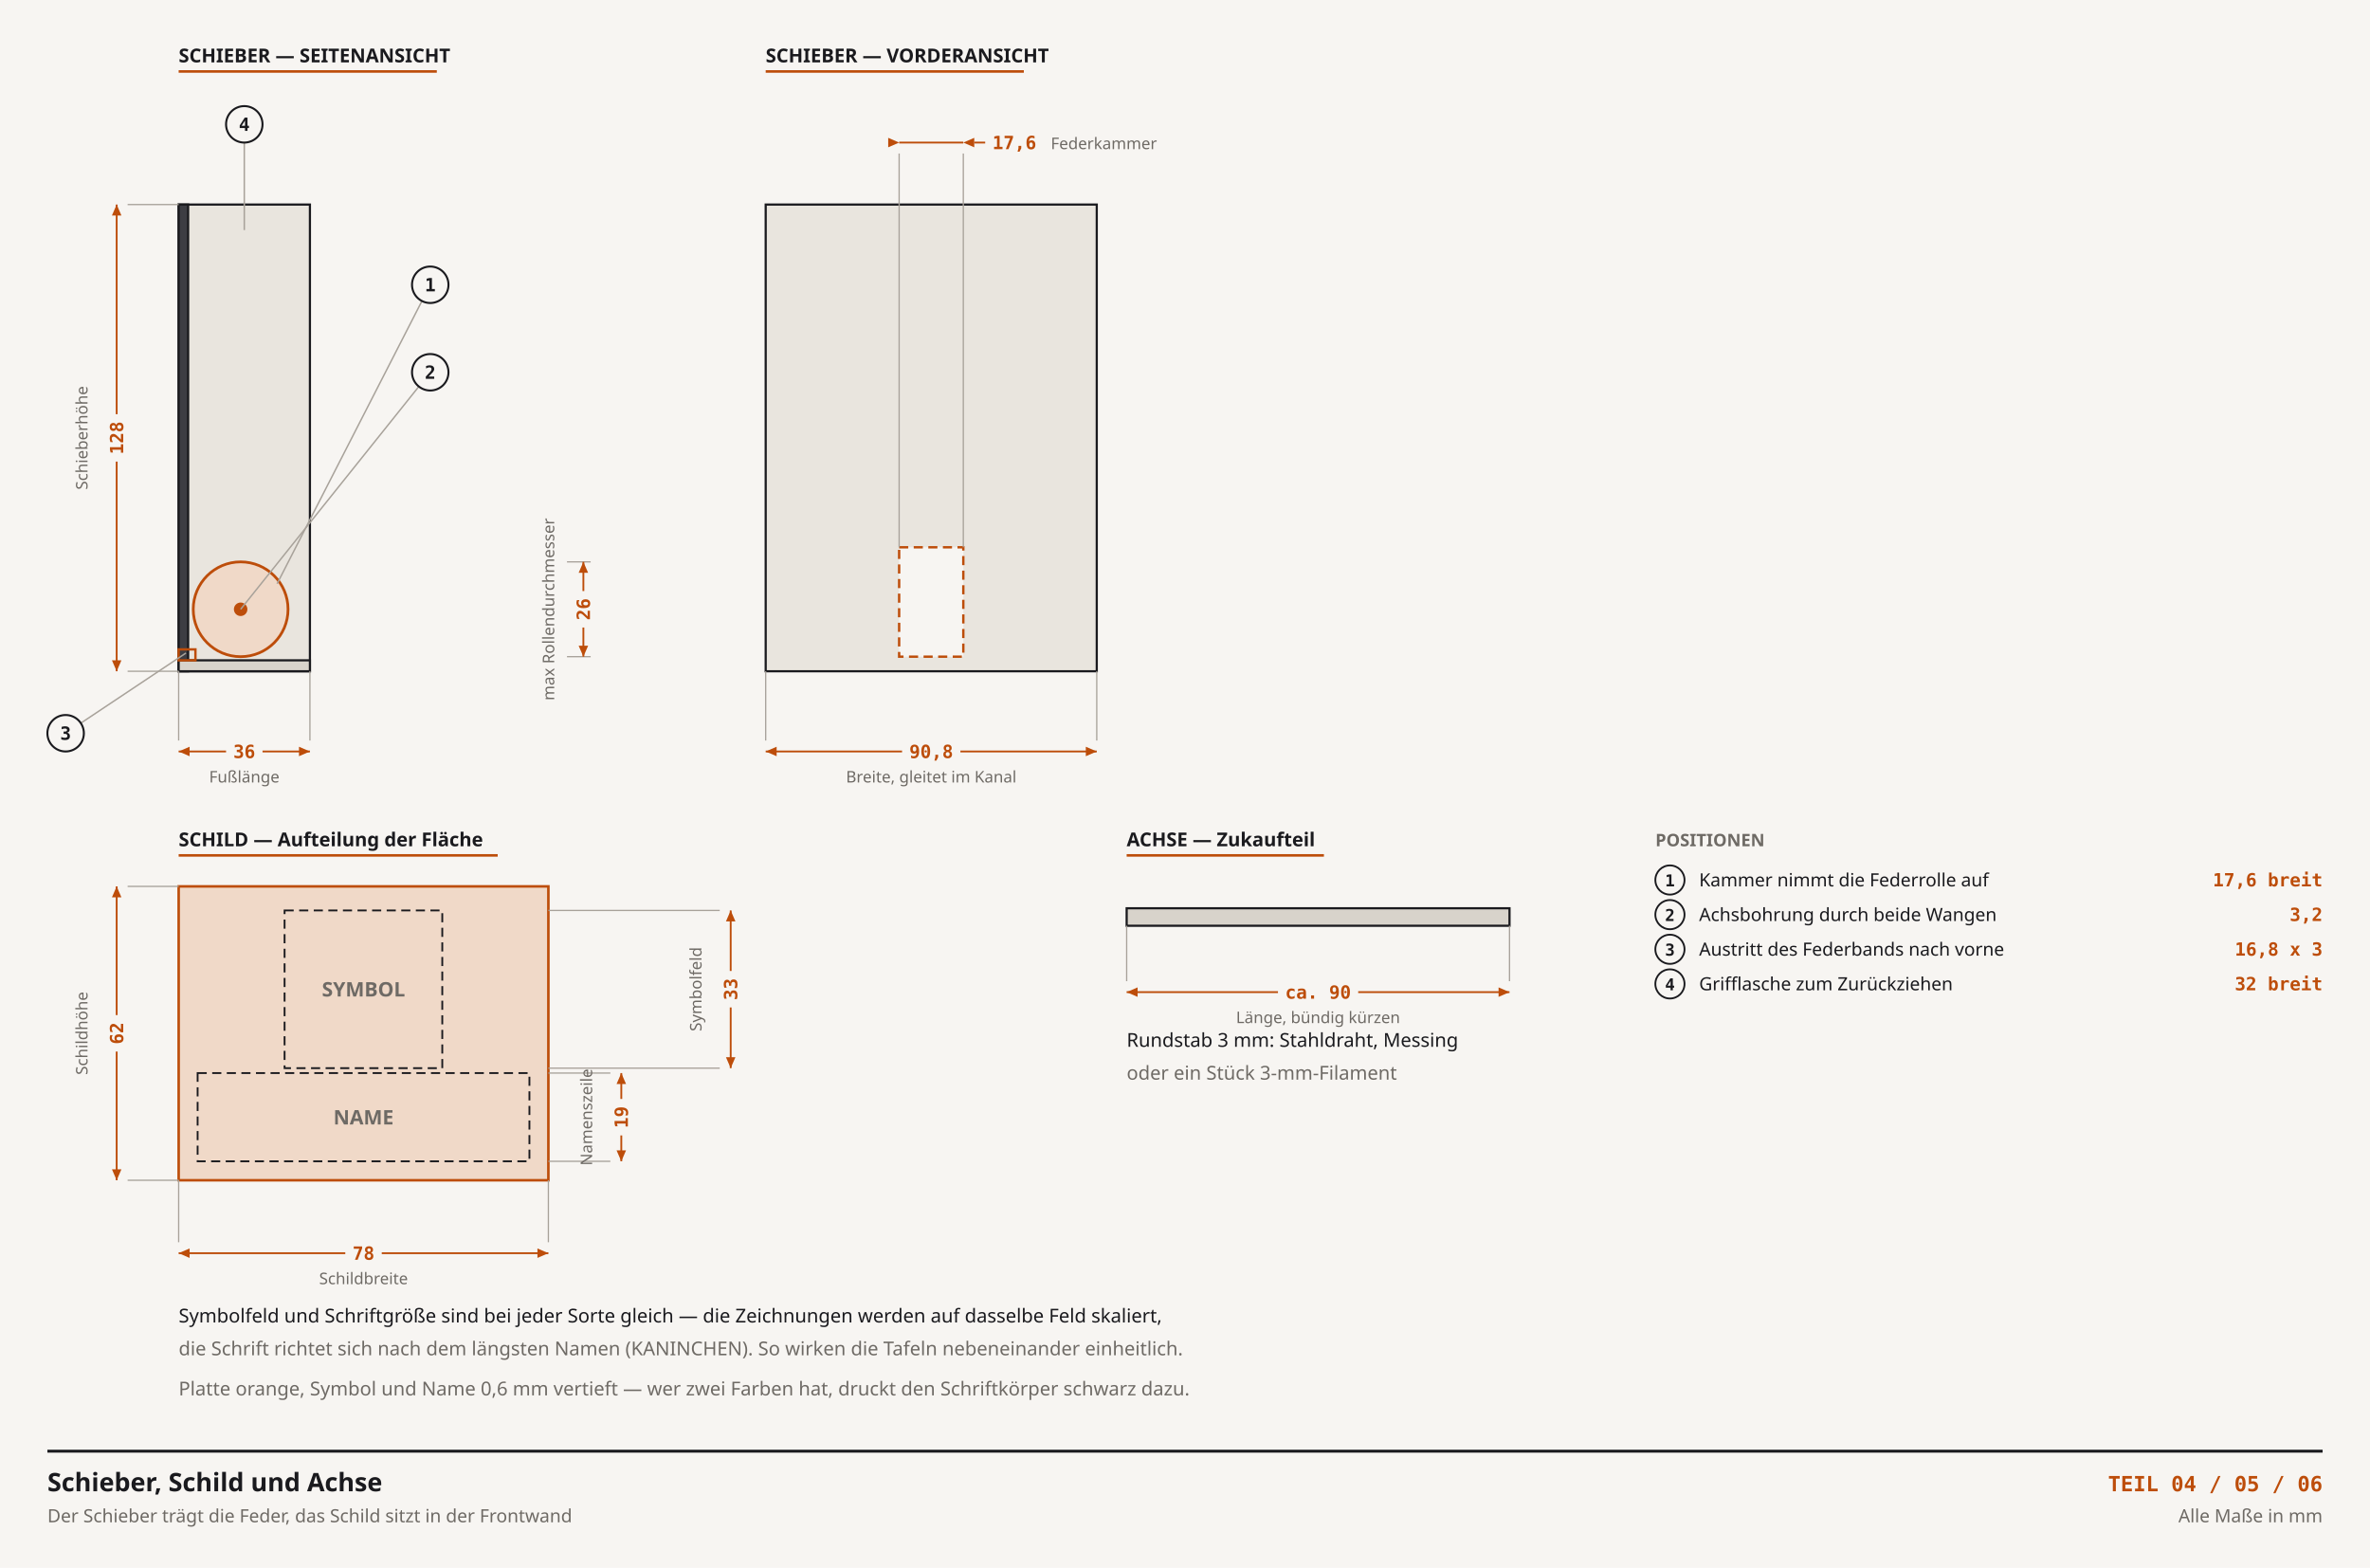
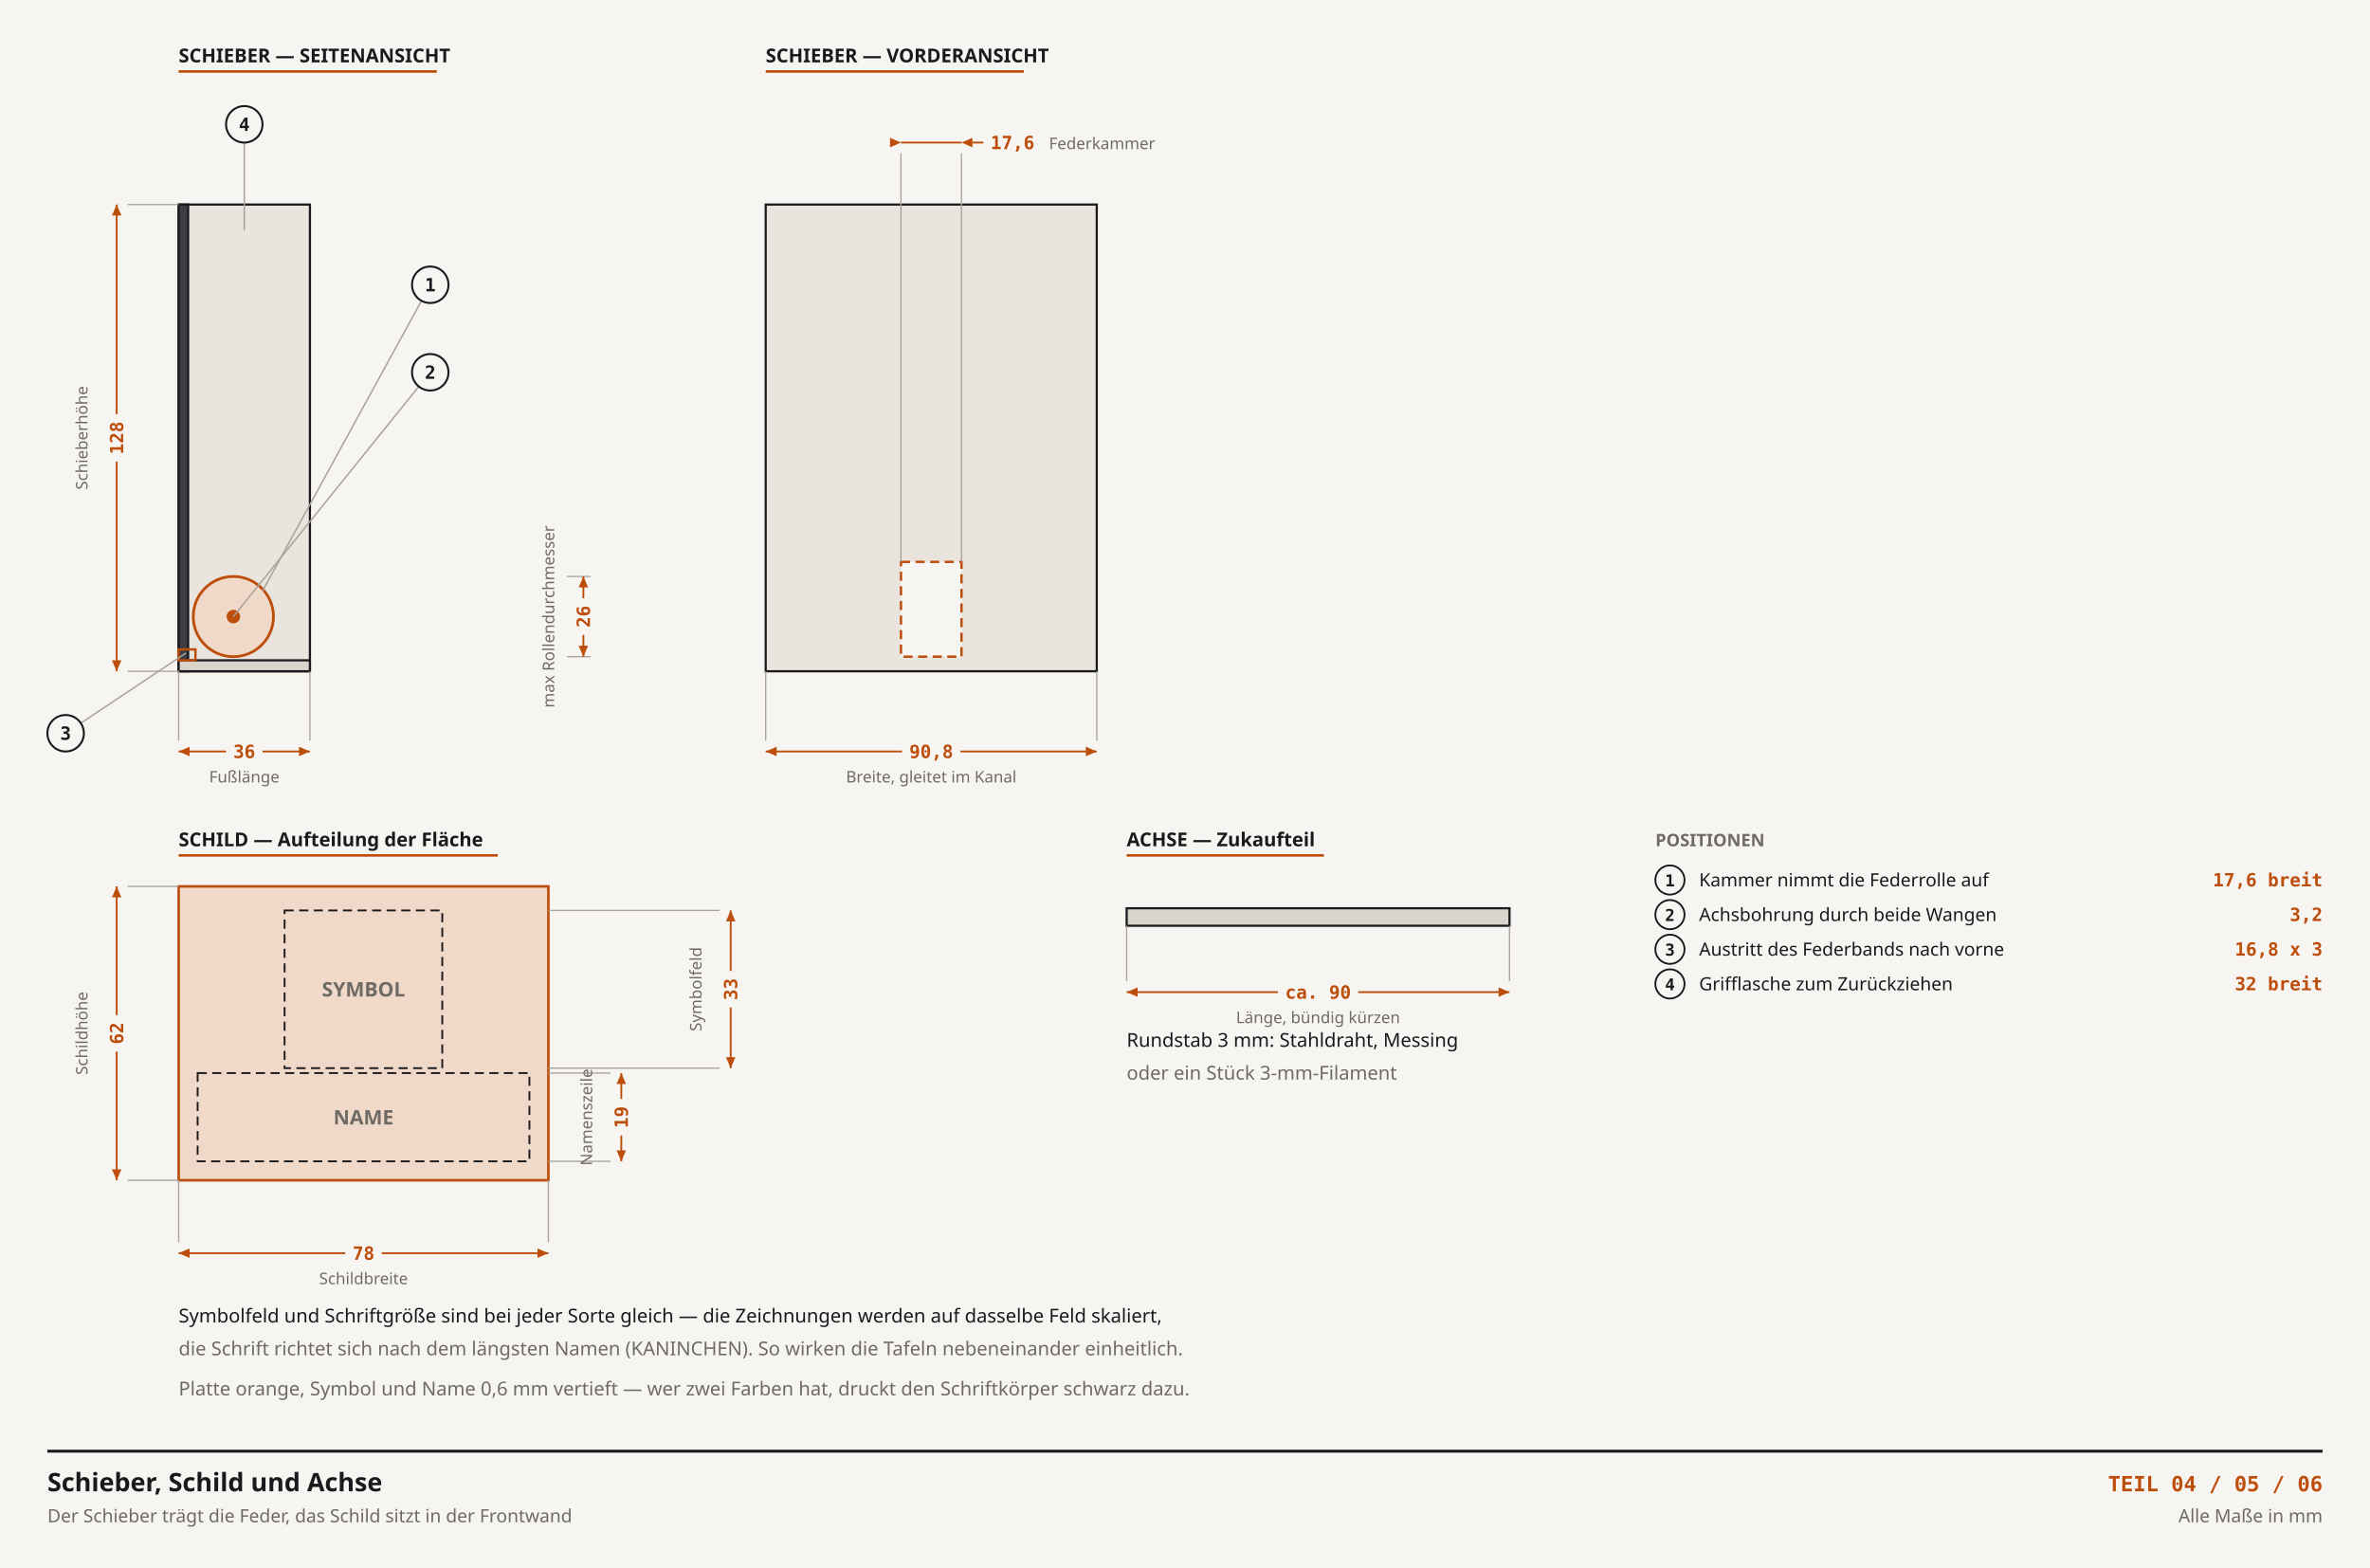
<svg xmlns="http://www.w3.org/2000/svg" width="1300" height="860" viewBox="0 0 1300 860">
  <rect width="1300" height="860" fill="#f7f5f2" />
  <g transform="translate(-20.0,16.2)">
    <text x="118.0" y="18.0" font-size="10.5" text-anchor="start" fill="#1a1a1e" font-weight="700" font-family="ui-sans-serif, system-ui, sans-serif">SCHIEBER — SEITENANSICHT</text>
    <line x1="118.0" y1="23.0" x2="259.6" y2="23.0" stroke="#bd4d0a" stroke-width="1.4" />
    <rect x="118.0" y="96.0" width="72.0" height="256.0" fill="#e9e5de" stroke="#1a1a1e" stroke-width="1.2" />
    <rect x="118.0" y="96.0" width="5.2" height="256.0" fill="#3d3d43" stroke="#1a1a1e" stroke-width="1.2" />
    <rect x="118.0" y="346.0" width="72.0" height="6.0" fill="#d8d3cb" stroke="#1a1a1e" stroke-width="1.2" />
-     <circle cx="152.0" cy="318.0" r="26.0" fill="#f0d9c8" stroke="#bd4d0a" stroke-width="1.5" />
-     <circle cx="152.0" cy="318.0" r="3.2" fill="#bd4d0a" stroke="#bd4d0a" stroke-width="1.0" />
+     <circle cx="148.0" cy="322.0" r="22.0" fill="#f0d9c8" stroke="#bd4d0a" stroke-width="1.5" />
+     <circle cx="148.0" cy="322.0" r="3.2" fill="#bd4d0a" stroke="#bd4d0a" stroke-width="1.0" />
    <rect x="118.0" y="340.0" width="9.2" height="6.0" fill="none" stroke="#bd4d0a" stroke-width="1.3" />
-     <line x1="172.0" y1="304.0" x2="256.0" y2="140.0" stroke="#a8a29a" stroke-width="0.8" />
+     <line x1="164.0" y1="308.0" x2="256.0" y2="140.0" stroke="#a8a29a" stroke-width="0.8" />
    <circle cx="256.0" cy="140.0" r="10.0" fill="#f7f5f2" stroke="#1a1a1e" stroke-width="1.1" />
    <text x="256.0" y="143.6" font-size="10" text-anchor="middle" fill="#1a1a1e" font-weight="700" font-family="ui-monospace, SFMono-Regular, Menlo, monospace">1</text>
-     <line x1="152.0" y1="318.0" x2="256.0" y2="188.0" stroke="#a8a29a" stroke-width="0.8" />
+     <line x1="148.0" y1="322.0" x2="256.0" y2="188.0" stroke="#a8a29a" stroke-width="0.8" />
    <circle cx="256.0" cy="188.0" r="10.0" fill="#f7f5f2" stroke="#1a1a1e" stroke-width="1.1" />
    <text x="256.0" y="191.6" font-size="10" text-anchor="middle" fill="#1a1a1e" font-weight="700" font-family="ui-monospace, SFMono-Regular, Menlo, monospace">2</text>
    <line x1="122.0" y1="342.0" x2="56.0" y2="386.0" stroke="#a8a29a" stroke-width="0.8" />
    <circle cx="56.0" cy="386.0" r="10.0" fill="#f7f5f2" stroke="#1a1a1e" stroke-width="1.1" />
    <text x="56.0" y="389.6" font-size="10" text-anchor="middle" fill="#1a1a1e" font-weight="700" font-family="ui-monospace, SFMono-Regular, Menlo, monospace">3</text>
    <line x1="154.0" y1="110.0" x2="154.0" y2="52.0" stroke="#a8a29a" stroke-width="0.8" />
    <circle cx="154.0" cy="52.0" r="10.0" fill="#f7f5f2" stroke="#1a1a1e" stroke-width="1.1" />
    <text x="154.0" y="55.6" font-size="10" text-anchor="middle" fill="#1a1a1e" font-weight="700" font-family="ui-monospace, SFMono-Regular, Menlo, monospace">4</text>
    <line x1="118.0" y1="352.0" x2="118.0" y2="390.0" stroke="#a8a29a" stroke-width="0.7" />
    <line x1="190.0" y1="352.0" x2="190.0" y2="390.0" stroke="#a8a29a" stroke-width="0.7" />
    <line x1="118.0" y1="396.0" x2="190.0" y2="396.0" stroke="#bd4d0a" stroke-width="1.0" />
    <path d="M118.0,396.0 l6.0,-2.6 l0,5.2 z" fill="#bd4d0a" />
    <path d="M190.0,396.0 l-6.0,-2.6 l0,5.2 z" fill="#bd4d0a" />
    <rect x="144.0" y="388.5" width="20.0" height="11" fill="#f7f5f2" />
    <text x="154.0" y="399.6" font-size="10" text-anchor="middle" fill="#bd4d0a" font-weight="600" font-family="ui-monospace, SFMono-Regular, Menlo, monospace">36</text>
    <text x="154.0" y="413.0" font-size="8.8" text-anchor="middle" fill="#6e6a65" font-weight="400" font-family="ui-sans-serif, system-ui, sans-serif">Fußlänge</text>
    <line x1="118.0" y1="96.0" x2="90.0" y2="96.0" stroke="#a8a29a" stroke-width="0.7" />
    <line x1="118.0" y1="352.0" x2="90.0" y2="352.0" stroke="#a8a29a" stroke-width="0.7" />
    <line x1="84.0" y1="96.0" x2="84.0" y2="352.0" stroke="#bd4d0a" stroke-width="1.0" />
    <path d="M84.0,96.0 l-2.6,6.0 l5.2,0 z" fill="#bd4d0a" />
    <path d="M84.0,352.0 l-2.6,-6.0 l5.2,0 z" fill="#bd4d0a" />
    <g transform="translate(84.0,224.0) rotate(-90)">
      <rect x="-13.0" y="-7.5" width="26.0" height="11" fill="#f7f5f2" />
      <text x="0" y="3.6" font-size="10" text-anchor="middle" fill="#bd4d0a" font-weight="600" font-family="ui-monospace, Menlo, monospace">128</text>
    </g>
    <g transform="translate(68.0,224.0) rotate(-90)">
      <text x="0" y="0" font-size="8.8" text-anchor="middle" fill="#6e6a65" font-family="ui-sans-serif, system-ui, sans-serif">Schieberhöhe</text>
    </g>
-     <line x1="331.0" y1="292.0" x2="344.0" y2="292.0" stroke="#a8a29a" stroke-width="0.7" />
+     <line x1="331.0" y1="300.0" x2="344.0" y2="300.0" stroke="#a8a29a" stroke-width="0.7" />
    <line x1="331.0" y1="344.0" x2="344.0" y2="344.0" stroke="#a8a29a" stroke-width="0.7" />
-     <line x1="340.0" y1="292.0" x2="340.0" y2="344.0" stroke="#bd4d0a" stroke-width="1.0" />
-     <path d="M340.0,292.0 l-2.6,6.0 l5.2,0 z" fill="#bd4d0a" />
+     <line x1="340.0" y1="300.0" x2="340.0" y2="344.0" stroke="#bd4d0a" stroke-width="1.0" />
+     <path d="M340.0,300.0 l-2.6,6.0 l5.2,0 z" fill="#bd4d0a" />
    <path d="M340.0,344.0 l-2.6,-6.0 l5.2,0 z" fill="#bd4d0a" />
-     <g transform="translate(340.0,318.0) rotate(-90)">
+     <g transform="translate(340.0,322.0) rotate(-90)">
      <rect x="-10.0" y="-7.5" width="20.0" height="11" fill="#f7f5f2" />
      <text x="0" y="3.6" font-size="10" text-anchor="middle" fill="#bd4d0a" font-weight="600" font-family="ui-monospace, Menlo, monospace">26</text>
    </g>
-     <g transform="translate(324.0,318.0) rotate(-90)">
+     <g transform="translate(324.0,322.0) rotate(-90)">
      <text x="0" y="0" font-size="8.8" text-anchor="middle" fill="#6e6a65" font-family="ui-sans-serif, system-ui, sans-serif">max Rollendurchmesser</text>
    </g>
    <text x="440.0" y="18.0" font-size="10.5" text-anchor="start" fill="#1a1a1e" font-weight="700" font-family="ui-sans-serif, system-ui, sans-serif">SCHIEBER — VORDERANSICHT</text>
    <line x1="440.0" y1="23.0" x2="581.6" y2="23.0" stroke="#bd4d0a" stroke-width="1.4" />
    <rect x="440.0" y="96.0" width="181.6" height="256.0" fill="#e9e5de" stroke="#1a1a1e" stroke-width="1.2" />
-     <rect x="513.2" y="284.0" width="35.2" height="60.0" fill="#f7f5f2" stroke="#bd4d0a" stroke-width="1.3" stroke-dasharray="5 3" />
+     <rect x="514.2" y="292.0" width="33.2" height="52.0" fill="#f7f5f2" stroke="#bd4d0a" stroke-width="1.3" stroke-dasharray="5 3" />
    <line x1="440.0" y1="352.0" x2="440.0" y2="390.0" stroke="#a8a29a" stroke-width="0.7" />
    <line x1="621.6" y1="352.0" x2="621.6" y2="390.0" stroke="#a8a29a" stroke-width="0.7" />
    <line x1="440.0" y1="396.0" x2="621.6" y2="396.0" stroke="#bd4d0a" stroke-width="1.0" />
    <path d="M440.0,396.0 l6.0,-2.6 l0,5.2 z" fill="#bd4d0a" />
    <path d="M621.6,396.0 l-6.0,-2.6 l0,5.2 z" fill="#bd4d0a" />
    <rect x="514.8" y="388.5" width="32.0" height="11" fill="#f7f5f2" />
    <text x="530.8" y="399.6" font-size="10" text-anchor="middle" fill="#bd4d0a" font-weight="600" font-family="ui-monospace, SFMono-Regular, Menlo, monospace">90,8</text>
    <text x="530.8" y="413.0" font-size="8.8" text-anchor="middle" fill="#6e6a65" font-weight="400" font-family="ui-sans-serif, system-ui, sans-serif">Breite, gleitet im Kanal</text>
-     <line x1="513.2" y1="284.0" x2="513.2" y2="68.0" stroke="#a8a29a" stroke-width="0.7" />
-     <line x1="548.4" y1="284.0" x2="548.4" y2="68.0" stroke="#a8a29a" stroke-width="0.7" />
-     <line x1="513.2" y1="62.0" x2="548.4" y2="62.0" stroke="#bd4d0a" stroke-width="1.0" />
-     <path d="M513.2,62.0 l-6.0,-2.6 l0,5.2 z" fill="#bd4d0a" />
-     <path d="M548.4,62.0 l6.0,-2.6 l0,5.2 z" fill="#bd4d0a" />
-     <line x1="554.4" y1="62.0" x2="560.4" y2="62.0" stroke="#bd4d0a" stroke-width="1.0" />
-     <text x="576.4" y="65.6" font-size="10" text-anchor="middle" fill="#bd4d0a" font-weight="600" font-family="ui-monospace, SFMono-Regular, Menlo, monospace">17,6</text>
-     <text x="596.4" y="65.6" font-size="8.8" text-anchor="start" fill="#6e6a65" font-weight="400" font-family="ui-sans-serif, system-ui, sans-serif">Federkammer</text>
+     <line x1="514.2" y1="292.0" x2="514.2" y2="68.0" stroke="#a8a29a" stroke-width="0.7" />
+     <line x1="547.4" y1="292.0" x2="547.4" y2="68.0" stroke="#a8a29a" stroke-width="0.7" />
+     <line x1="514.2" y1="62.0" x2="547.4" y2="62.0" stroke="#bd4d0a" stroke-width="1.0" />
+     <path d="M514.2,62.0 l-6.0,-2.6 l0,5.2 z" fill="#bd4d0a" />
+     <path d="M547.4,62.0 l6.0,-2.6 l0,5.2 z" fill="#bd4d0a" />
+     <line x1="553.4" y1="62.0" x2="559.4" y2="62.0" stroke="#bd4d0a" stroke-width="1.0" />
+     <text x="575.4" y="65.6" font-size="10" text-anchor="middle" fill="#bd4d0a" font-weight="600" font-family="ui-monospace, SFMono-Regular, Menlo, monospace">17,6</text>
+     <text x="595.4" y="65.6" font-size="8.8" text-anchor="start" fill="#6e6a65" font-weight="400" font-family="ui-sans-serif, system-ui, sans-serif">Federkammer</text>
    <text x="118.0" y="448.0" font-size="10.5" text-anchor="start" fill="#1a1a1e" font-weight="700" font-family="ui-sans-serif, system-ui, sans-serif">SCHILD — Aufteilung der Fläche</text>
    <line x1="118.0" y1="453.0" x2="293.0" y2="453.0" stroke="#bd4d0a" stroke-width="1.4" />
    <rect x="118.0" y="470.0" width="202.8" height="161.2" fill="#f0d9c8" stroke="#bd4d0a" stroke-width="1.4" />
    <rect x="176.1" y="483.2" width="86.5" height="86.5" fill="none" stroke="#1a1a1e" stroke-width="1.0" stroke-dasharray="5 3" />
    <text x="219.4" y="530.4" font-size="11" text-anchor="middle" fill="#6e6a65" font-weight="700" font-family="ui-sans-serif, system-ui, sans-serif">SYMBOL</text>
    <rect x="128.4" y="572.4" width="182.0" height="48.4" fill="none" stroke="#1a1a1e" stroke-width="1.0" stroke-dasharray="5 3" />
    <text x="219.4" y="600.6" font-size="11" text-anchor="middle" fill="#6e6a65" font-weight="700" font-family="ui-sans-serif, system-ui, sans-serif">NAME</text>
    <line x1="118.0" y1="631.2" x2="118.0" y2="665.2" stroke="#a8a29a" stroke-width="0.7" />
    <line x1="320.8" y1="631.2" x2="320.8" y2="665.2" stroke="#a8a29a" stroke-width="0.7" />
    <line x1="118.0" y1="671.2" x2="320.8" y2="671.2" stroke="#bd4d0a" stroke-width="1.0" />
    <path d="M118.0,671.2 l6.0,-2.6 l0,5.2 z" fill="#bd4d0a" />
    <path d="M320.8,671.2 l-6.0,-2.6 l0,5.2 z" fill="#bd4d0a" />
    <rect x="209.4" y="663.7" width="20.0" height="11" fill="#f7f5f2" />
    <text x="219.4" y="674.8" font-size="10" text-anchor="middle" fill="#bd4d0a" font-weight="600" font-family="ui-monospace, SFMono-Regular, Menlo, monospace">78</text>
    <text x="219.4" y="688.2" font-size="8.8" text-anchor="middle" fill="#6e6a65" font-weight="400" font-family="ui-sans-serif, system-ui, sans-serif">Schildbreite</text>
    <line x1="118.0" y1="470.0" x2="90.0" y2="470.0" stroke="#a8a29a" stroke-width="0.7" />
    <line x1="118.0" y1="631.2" x2="90.0" y2="631.2" stroke="#a8a29a" stroke-width="0.7" />
    <line x1="84.0" y1="470.0" x2="84.0" y2="631.2" stroke="#bd4d0a" stroke-width="1.0" />
    <path d="M84.0,470.0 l-2.6,6.0 l5.2,0 z" fill="#bd4d0a" />
    <path d="M84.0,631.2 l-2.6,-6.0 l5.2,0 z" fill="#bd4d0a" />
    <g transform="translate(84.0,550.6) rotate(-90)">
      <rect x="-10.0" y="-7.5" width="20.0" height="11" fill="#f7f5f2" />
      <text x="0" y="3.6" font-size="10" text-anchor="middle" fill="#bd4d0a" font-weight="600" font-family="ui-monospace, Menlo, monospace">62</text>
    </g>
    <g transform="translate(68.0,550.6) rotate(-90)">
      <text x="0" y="0" font-size="8.8" text-anchor="middle" fill="#6e6a65" font-family="ui-sans-serif, system-ui, sans-serif">Schildhöhe</text>
    </g>
    <line x1="320.8" y1="572.4" x2="354.8" y2="572.4" stroke="#a8a29a" stroke-width="0.7" />
    <line x1="320.8" y1="620.8" x2="354.8" y2="620.8" stroke="#a8a29a" stroke-width="0.7" />
    <line x1="360.8" y1="572.4" x2="360.8" y2="620.8" stroke="#bd4d0a" stroke-width="1.0" />
    <path d="M360.8,572.4 l-2.6,6.0 l5.2,0 z" fill="#bd4d0a" />
    <path d="M360.8,620.8 l-2.6,-6.0 l5.2,0 z" fill="#bd4d0a" />
    <g transform="translate(360.8,596.6) rotate(-90)">
      <rect x="-10.0" y="-7.5" width="20.0" height="11" fill="#f7f5f2" />
      <text x="0" y="3.6" font-size="10" text-anchor="middle" fill="#bd4d0a" font-weight="600" font-family="ui-monospace, Menlo, monospace">19</text>
    </g>
    <g transform="translate(344.8,596.6) rotate(-90)">
      <text x="0" y="0" font-size="8.8" text-anchor="middle" fill="#6e6a65" font-family="ui-sans-serif, system-ui, sans-serif">Namenszeile</text>
    </g>
    <line x1="320.8" y1="483.2" x2="414.8" y2="483.2" stroke="#a8a29a" stroke-width="0.7" />
    <line x1="320.8" y1="569.7" x2="414.8" y2="569.7" stroke="#a8a29a" stroke-width="0.7" />
    <line x1="420.8" y1="483.2" x2="420.8" y2="569.7" stroke="#bd4d0a" stroke-width="1.0" />
    <path d="M420.8,483.2 l-2.6,6.0 l5.2,0 z" fill="#bd4d0a" />
    <path d="M420.8,569.7 l-2.6,-6.0 l5.2,0 z" fill="#bd4d0a" />
    <g transform="translate(420.8,526.4) rotate(-90)">
      <rect x="-10.0" y="-7.5" width="20.0" height="11" fill="#f7f5f2" />
      <text x="0" y="3.6" font-size="10" text-anchor="middle" fill="#bd4d0a" font-weight="600" font-family="ui-monospace, Menlo, monospace">33</text>
    </g>
    <g transform="translate(404.8,526.4) rotate(-90)">
      <text x="0" y="0" font-size="8.8" text-anchor="middle" fill="#6e6a65" font-family="ui-sans-serif, system-ui, sans-serif">Symbolfeld</text>
    </g>
    <text x="118.0" y="709.2" font-size="10.5" text-anchor="start" fill="#1a1a1e" font-weight="400" font-family="ui-sans-serif, system-ui, sans-serif">Symbolfeld und Schriftgröße sind bei jeder Sorte gleich — die Zeichnungen werden auf dasselbe Feld skaliert,</text>
    <text x="118.0" y="727.2" font-size="10.5" text-anchor="start" fill="#6e6a65" font-weight="400" font-family="ui-sans-serif, system-ui, sans-serif">die Schrift richtet sich nach dem längsten Namen (KANINCHEN). So wirken die Tafeln nebeneinander einheitlich.</text>
    <text x="118.0" y="749.2" font-size="10.5" text-anchor="start" fill="#6e6a65" font-weight="400" font-family="ui-sans-serif, system-ui, sans-serif">Platte orange, Symbol und Name 0,6 mm vertieft — wer zwei Farben hat, druckt den Schriftkörper schwarz dazu.</text>
    <text x="638.0" y="448.0" font-size="10.5" text-anchor="start" fill="#1a1a1e" font-weight="700" font-family="ui-sans-serif, system-ui, sans-serif">ACHSE — Zukaufteil</text>
    <line x1="638.0" y1="453.0" x2="746.2" y2="453.0" stroke="#bd4d0a" stroke-width="1.4" />
    <rect x="638.0" y="482.0" width="210.0" height="9.6" fill="#d8d3cb" stroke="#1a1a1e" stroke-width="1.2" />
    <line x1="638.0" y1="491.6" x2="638.0" y2="522.0" stroke="#a8a29a" stroke-width="0.7" />
    <line x1="848.0" y1="491.6" x2="848.0" y2="522.0" stroke="#a8a29a" stroke-width="0.7" />
    <line x1="638.0" y1="528.0" x2="848.0" y2="528.0" stroke="#bd4d0a" stroke-width="1.0" />
    <path d="M638.0,528.0 l6.0,-2.6 l0,5.2 z" fill="#bd4d0a" />
    <path d="M848.0,528.0 l-6.0,-2.6 l0,5.2 z" fill="#bd4d0a" />
    <rect x="721.0" y="520.5" width="44.0" height="11" fill="#f7f5f2" />
    <text x="743.0" y="531.6" font-size="10" text-anchor="middle" fill="#bd4d0a" font-weight="600" font-family="ui-monospace, SFMono-Regular, Menlo, monospace">ca. 90</text>
    <text x="743.0" y="545.0" font-size="8.8" text-anchor="middle" fill="#6e6a65" font-weight="400" font-family="ui-sans-serif, system-ui, sans-serif">Länge, bündig kürzen</text>
    <text x="638.0" y="558.0" font-size="10.5" text-anchor="start" fill="#1a1a1e" font-weight="400" font-family="ui-sans-serif, system-ui, sans-serif">Rundstab 3 mm: Stahldraht, Messing</text>
    <text x="638.0" y="576.0" font-size="10.5" text-anchor="start" fill="#6e6a65" font-weight="400" font-family="ui-sans-serif, system-ui, sans-serif">oder ein Stück 3-mm-Filament</text>
    <text x="928.0" y="448.0" font-size="9.5" text-anchor="start" fill="#6e6a65" font-weight="700" font-family="ui-sans-serif, system-ui, sans-serif">POSITIONEN</text>
    <circle cx="936.0" cy="466.5" r="8.0" fill="none" stroke="#1a1a1e" stroke-width="1.0" />
    <text x="936.0" y="470.0" font-size="9" text-anchor="middle" fill="#1a1a1e" font-weight="700" font-family="ui-monospace, SFMono-Regular, Menlo, monospace">1</text>
    <text x="952.0" y="470.0" font-size="10" text-anchor="start" fill="#1a1a1e" font-weight="400" font-family="ui-sans-serif, system-ui, sans-serif">Kammer nimmt die Federrolle auf</text>
    <text x="1294.0" y="470.0" font-size="10" text-anchor="end" fill="#bd4d0a" font-weight="600" font-family="ui-monospace, SFMono-Regular, Menlo, monospace">17,6 breit</text>
    <circle cx="936.0" cy="485.5" r="8.0" fill="none" stroke="#1a1a1e" stroke-width="1.0" />
    <text x="936.0" y="489.0" font-size="9" text-anchor="middle" fill="#1a1a1e" font-weight="700" font-family="ui-monospace, SFMono-Regular, Menlo, monospace">2</text>
    <text x="952.0" y="489.0" font-size="10" text-anchor="start" fill="#1a1a1e" font-weight="400" font-family="ui-sans-serif, system-ui, sans-serif">Achsbohrung durch beide Wangen</text>
    <text x="1294.0" y="489.0" font-size="10" text-anchor="end" fill="#bd4d0a" font-weight="600" font-family="ui-monospace, SFMono-Regular, Menlo, monospace">3,2</text>
    <circle cx="936.0" cy="504.5" r="8.0" fill="none" stroke="#1a1a1e" stroke-width="1.0" />
    <text x="936.0" y="508.0" font-size="9" text-anchor="middle" fill="#1a1a1e" font-weight="700" font-family="ui-monospace, SFMono-Regular, Menlo, monospace">3</text>
    <text x="952.0" y="508.0" font-size="10" text-anchor="start" fill="#1a1a1e" font-weight="400" font-family="ui-sans-serif, system-ui, sans-serif">Austritt des Federbands nach vorne</text>
    <text x="1294.0" y="508.0" font-size="10" text-anchor="end" fill="#bd4d0a" font-weight="600" font-family="ui-monospace, SFMono-Regular, Menlo, monospace">16,8 x 3</text>
    <circle cx="936.0" cy="523.5" r="8.0" fill="none" stroke="#1a1a1e" stroke-width="1.0" />
    <text x="936.0" y="527.0" font-size="9" text-anchor="middle" fill="#1a1a1e" font-weight="700" font-family="ui-monospace, SFMono-Regular, Menlo, monospace">4</text>
    <text x="952.0" y="527.0" font-size="10" text-anchor="start" fill="#1a1a1e" font-weight="400" font-family="ui-sans-serif, system-ui, sans-serif">Grifflasche zum Zurückziehen</text>
    <text x="1294.0" y="527.0" font-size="10" text-anchor="end" fill="#bd4d0a" font-weight="600" font-family="ui-monospace, SFMono-Regular, Menlo, monospace">32 breit</text>
  </g>
  <line x1="26" y1="796" x2="1274" y2="796" stroke="#1a1a1e" stroke-width="1.6" />
  <text x="26" y="818" font-size="14" fill="#1a1a1e" font-weight="700" font-family="ui-sans-serif, system-ui, sans-serif">Schieber, Schild und Achse</text>
  <text x="26" y="835" font-size="10" fill="#6e6a65" font-family="ui-sans-serif, system-ui, sans-serif">Der Schieber trägt die Feder, das Schild sitzt in der Frontwand</text>
  <text x="1274" y="818" font-size="11.5" fill="#bd4d0a" font-weight="700" text-anchor="end" font-family="ui-monospace, Menlo, monospace">TEIL 04 / 05 / 06</text>
  <text x="1274" y="835" font-size="10" fill="#6e6a65" text-anchor="end" font-family="ui-sans-serif, system-ui, sans-serif">Alle Maße in mm</text>
</svg>
